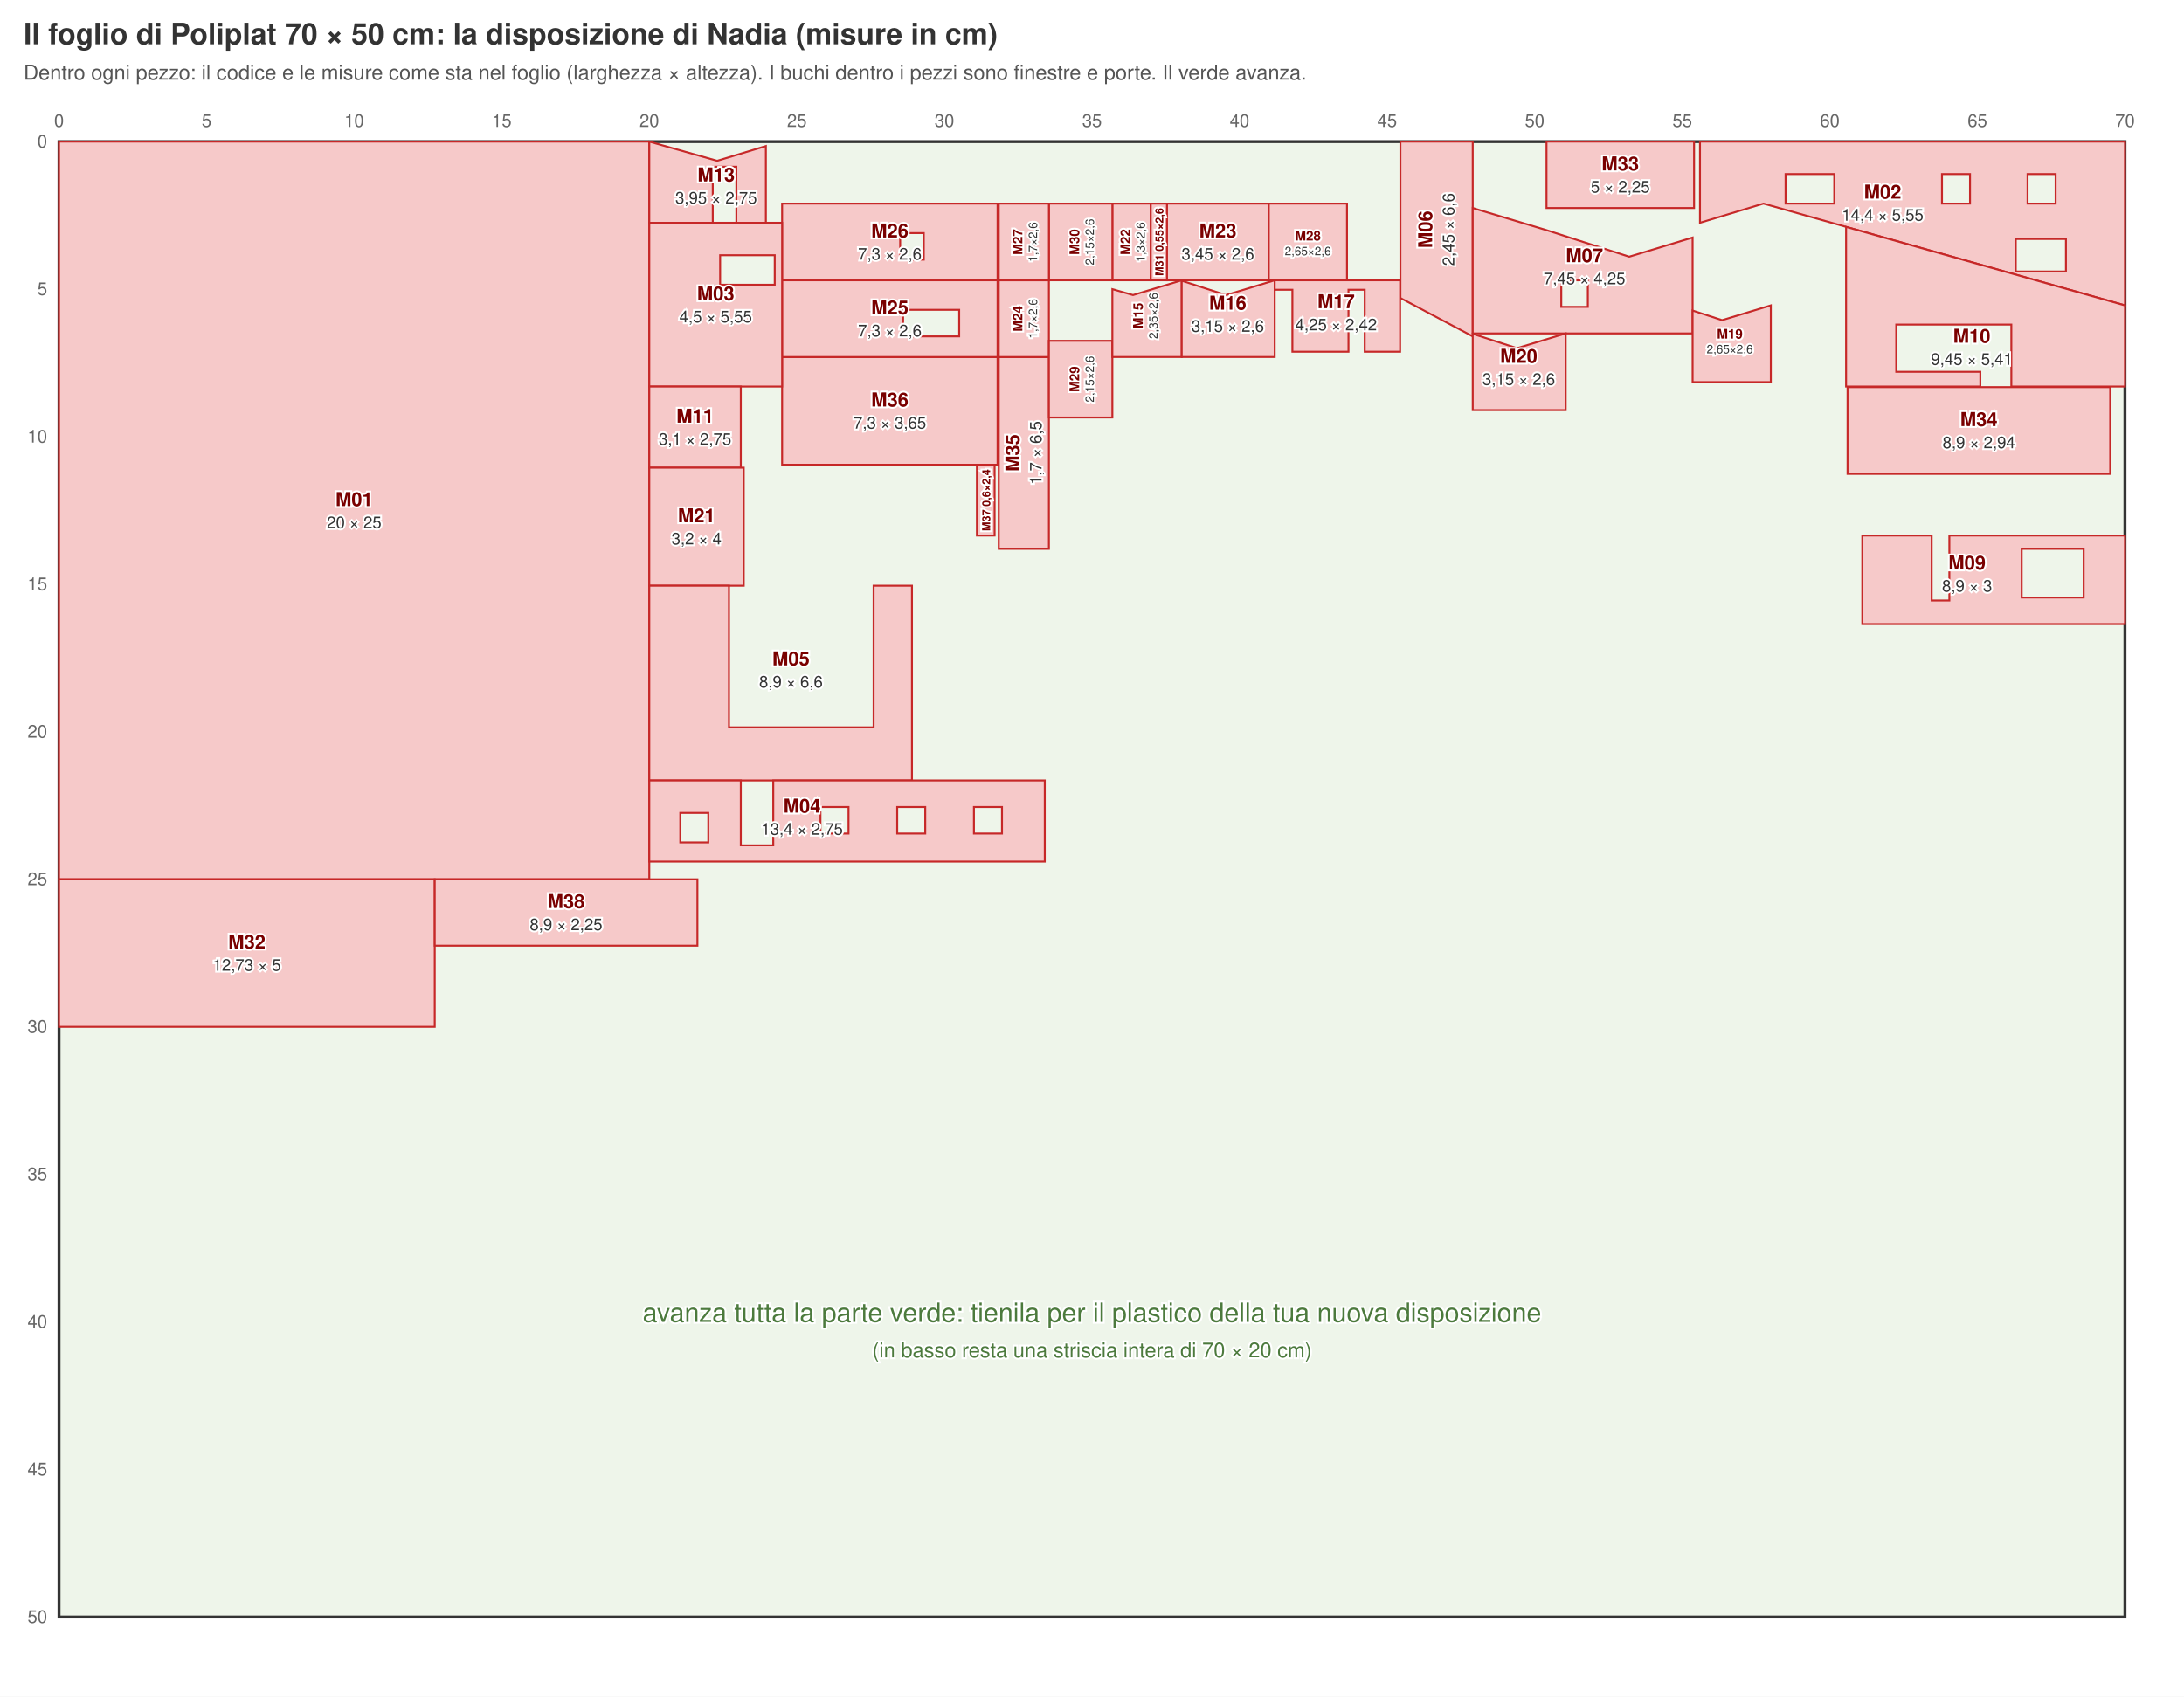
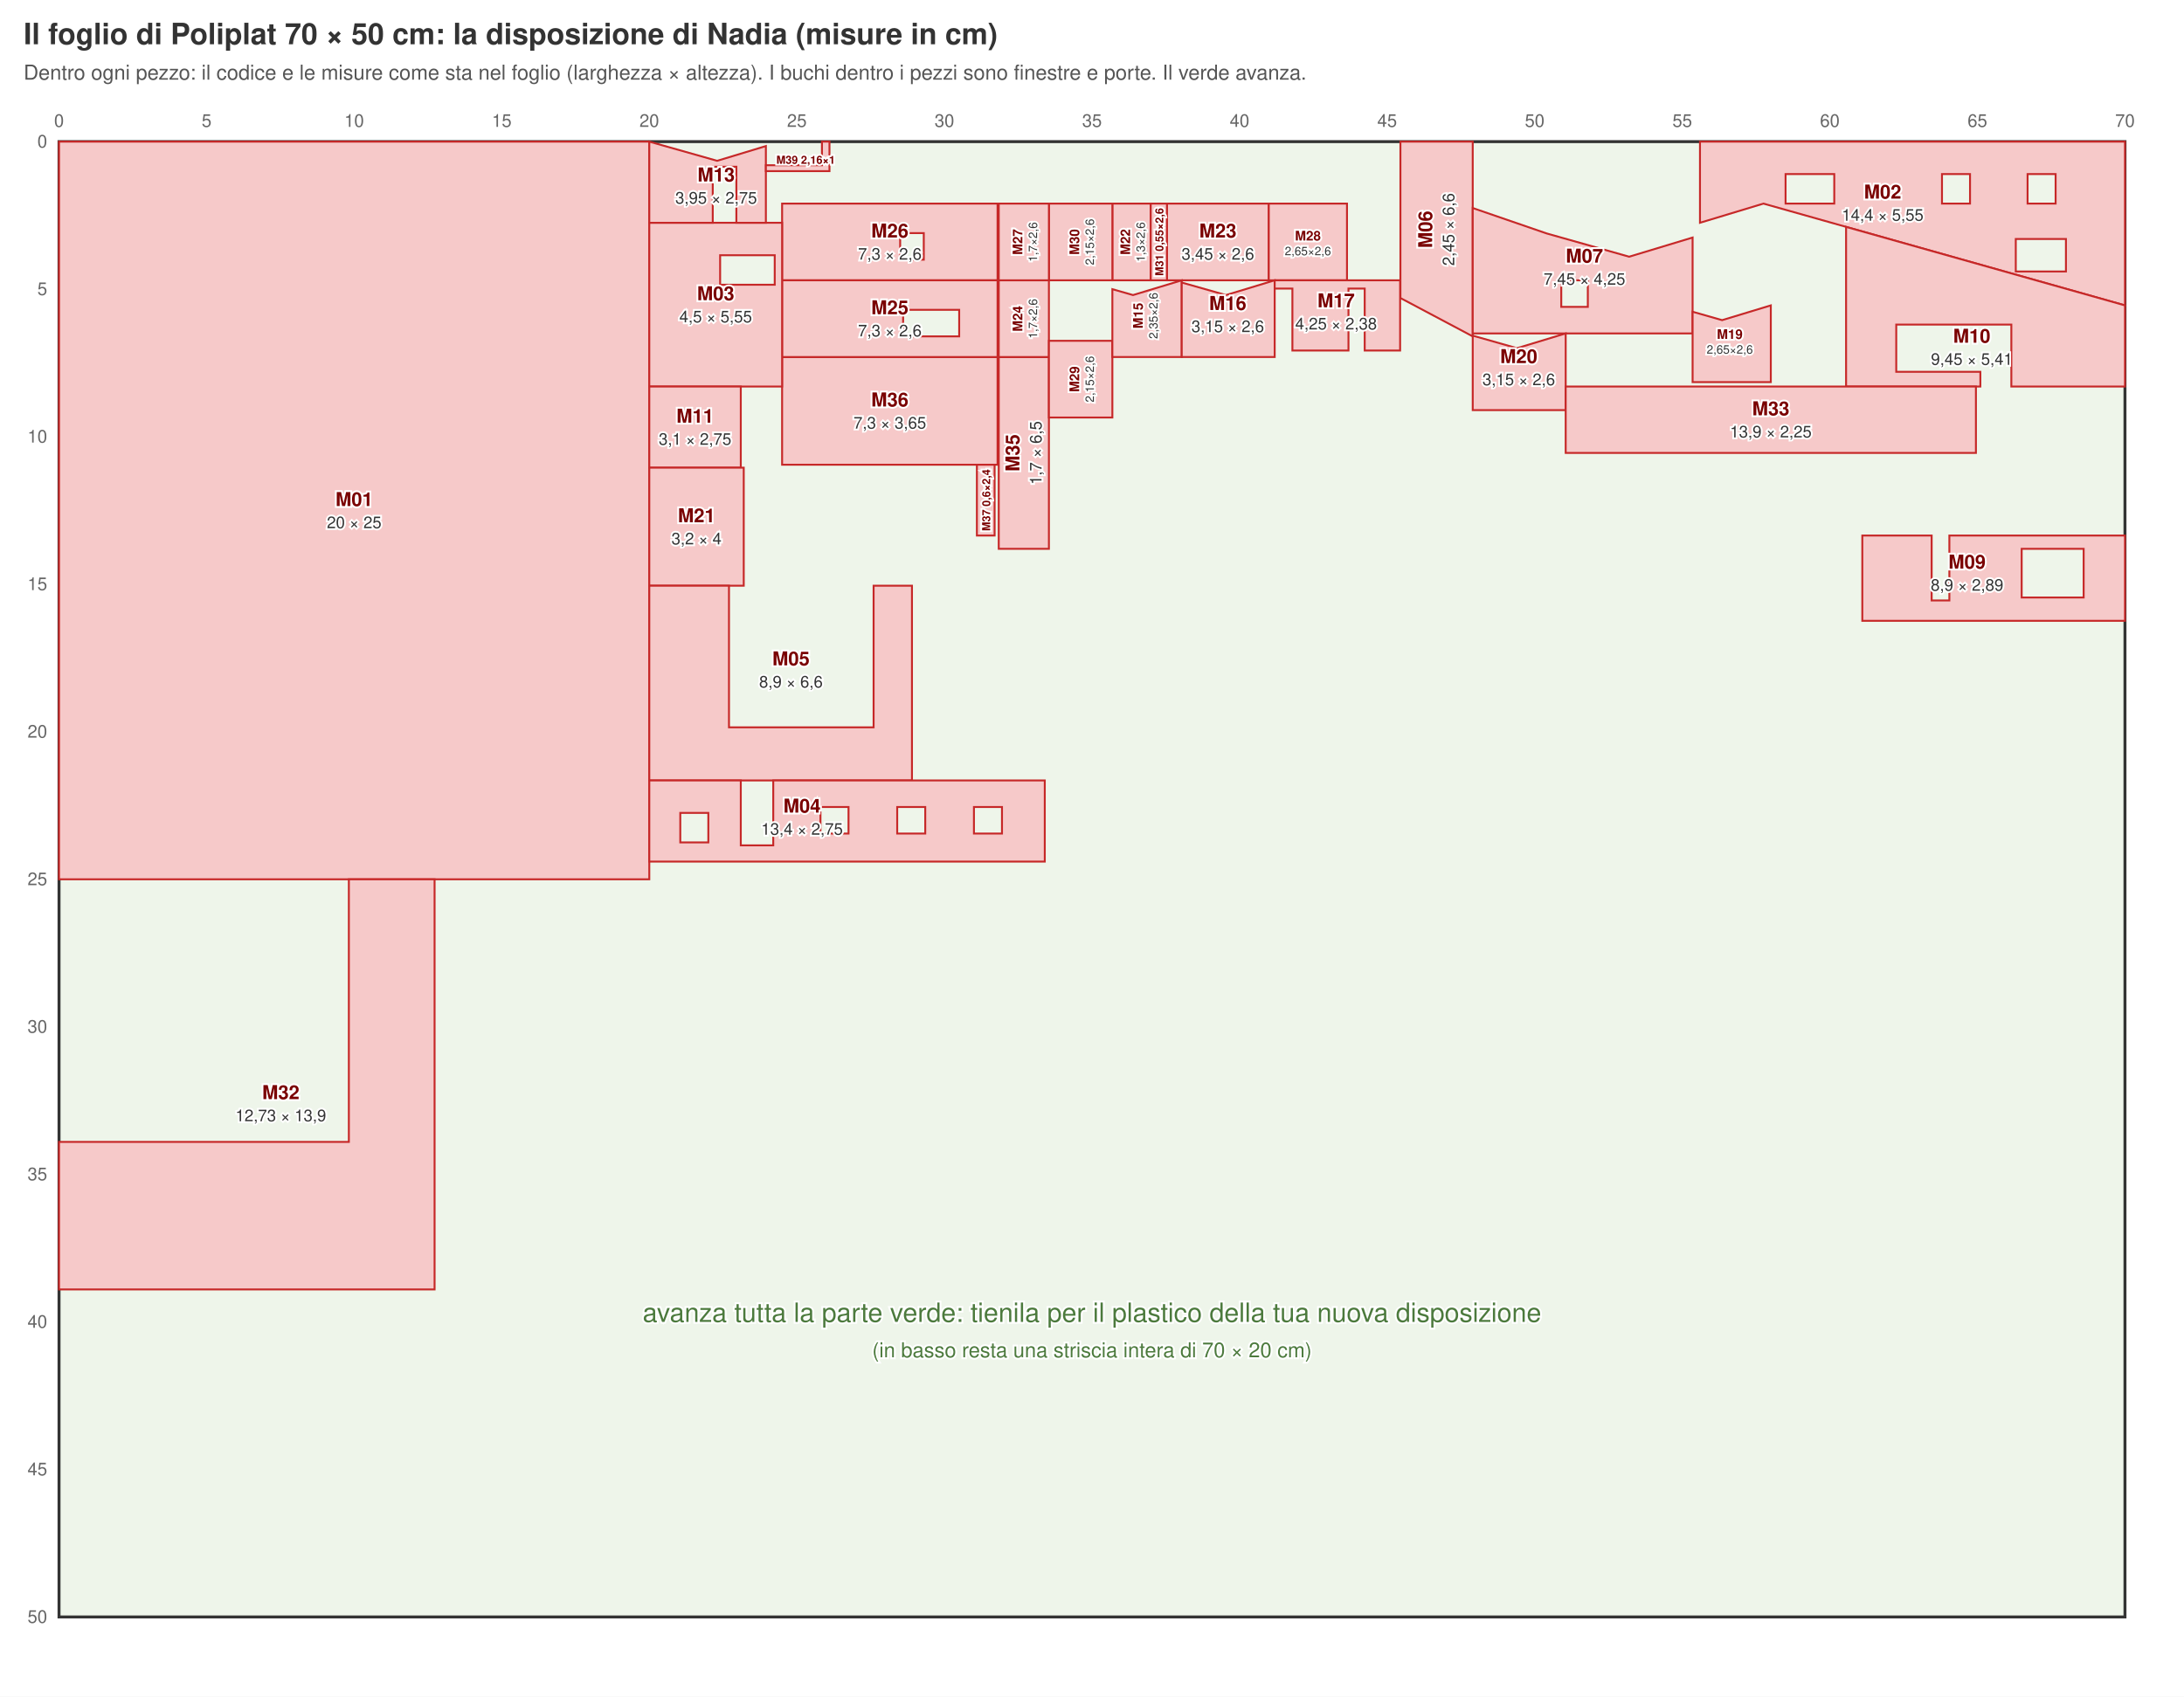
<svg xmlns="http://www.w3.org/2000/svg" viewBox="0 0 1480 1150" width="1480" height="1150">
  <rect width="100%" height="100%" fill="#ffffff" />
  <text x="16" y="30" font-family="Helvetica, Arial, sans-serif" font-size="20" font-weight="bold" fill="#333">Il foglio di Poliplat 70 × 50 cm: la disposizione di Nadia (misure in cm)</text>
  <text x="16" y="54" font-family="Helvetica, Arial, sans-serif" font-size="14" fill="#555">Dentro ogni pezzo: il codice e le misure come sta nel foglio (larghezza × altezza). I buchi dentro i pezzi sono finestre e porte. Il verde avanza.</text>
  <rect x="40" y="96" width="1400.0" height="1000.0" fill="#eef5ea" stroke="#333" stroke-width="2" />
  <text x="40.0" y="86.0" font-family="Helvetica, Arial, sans-serif" font-size="12" fill="#666" text-anchor="middle" stroke="#fff" stroke-width="2.5" paint-order="stroke">0</text>
  <text x="140.0" y="86.0" font-family="Helvetica, Arial, sans-serif" font-size="12" fill="#666" text-anchor="middle" stroke="#fff" stroke-width="2.5" paint-order="stroke">5</text>
  <text x="240.0" y="86.0" font-family="Helvetica, Arial, sans-serif" font-size="12" fill="#666" text-anchor="middle" stroke="#fff" stroke-width="2.5" paint-order="stroke">10</text>
  <text x="340.0" y="86.0" font-family="Helvetica, Arial, sans-serif" font-size="12" fill="#666" text-anchor="middle" stroke="#fff" stroke-width="2.5" paint-order="stroke">15</text>
  <text x="440.0" y="86.0" font-family="Helvetica, Arial, sans-serif" font-size="12" fill="#666" text-anchor="middle" stroke="#fff" stroke-width="2.5" paint-order="stroke">20</text>
  <text x="540.0" y="86.0" font-family="Helvetica, Arial, sans-serif" font-size="12" fill="#666" text-anchor="middle" stroke="#fff" stroke-width="2.5" paint-order="stroke">25</text>
  <text x="640.0" y="86.0" font-family="Helvetica, Arial, sans-serif" font-size="12" fill="#666" text-anchor="middle" stroke="#fff" stroke-width="2.5" paint-order="stroke">30</text>
  <text x="740.0" y="86.0" font-family="Helvetica, Arial, sans-serif" font-size="12" fill="#666" text-anchor="middle" stroke="#fff" stroke-width="2.5" paint-order="stroke">35</text>
  <text x="840.0" y="86.0" font-family="Helvetica, Arial, sans-serif" font-size="12" fill="#666" text-anchor="middle" stroke="#fff" stroke-width="2.5" paint-order="stroke">40</text>
  <text x="940.0" y="86.0" font-family="Helvetica, Arial, sans-serif" font-size="12" fill="#666" text-anchor="middle" stroke="#fff" stroke-width="2.5" paint-order="stroke">45</text>
  <text x="1040.0" y="86.0" font-family="Helvetica, Arial, sans-serif" font-size="12" fill="#666" text-anchor="middle" stroke="#fff" stroke-width="2.5" paint-order="stroke">50</text>
  <text x="1140.0" y="86.0" font-family="Helvetica, Arial, sans-serif" font-size="12" fill="#666" text-anchor="middle" stroke="#fff" stroke-width="2.5" paint-order="stroke">55</text>
  <text x="1240.0" y="86.0" font-family="Helvetica, Arial, sans-serif" font-size="12" fill="#666" text-anchor="middle" stroke="#fff" stroke-width="2.5" paint-order="stroke">60</text>
  <text x="1340.0" y="86.0" font-family="Helvetica, Arial, sans-serif" font-size="12" fill="#666" text-anchor="middle" stroke="#fff" stroke-width="2.5" paint-order="stroke">65</text>
  <text x="1440.0" y="86.0" font-family="Helvetica, Arial, sans-serif" font-size="12" fill="#666" text-anchor="middle" stroke="#fff" stroke-width="2.5" paint-order="stroke">70</text>
  <text x="32.0" y="100.0" font-family="Helvetica, Arial, sans-serif" font-size="12" fill="#666" text-anchor="end" stroke="#fff" stroke-width="2.5" paint-order="stroke">0</text>
  <text x="32.0" y="200.0" font-family="Helvetica, Arial, sans-serif" font-size="12" fill="#666" text-anchor="end" stroke="#fff" stroke-width="2.5" paint-order="stroke">5</text>
  <text x="32.0" y="300.0" font-family="Helvetica, Arial, sans-serif" font-size="12" fill="#666" text-anchor="end" stroke="#fff" stroke-width="2.5" paint-order="stroke">10</text>
  <text x="32.0" y="400.0" font-family="Helvetica, Arial, sans-serif" font-size="12" fill="#666" text-anchor="end" stroke="#fff" stroke-width="2.5" paint-order="stroke">15</text>
  <text x="32.0" y="500.0" font-family="Helvetica, Arial, sans-serif" font-size="12" fill="#666" text-anchor="end" stroke="#fff" stroke-width="2.5" paint-order="stroke">20</text>
  <text x="32.0" y="600.0" font-family="Helvetica, Arial, sans-serif" font-size="12" fill="#666" text-anchor="end" stroke="#fff" stroke-width="2.5" paint-order="stroke">25</text>
  <text x="32.0" y="700.0" font-family="Helvetica, Arial, sans-serif" font-size="12" fill="#666" text-anchor="end" stroke="#fff" stroke-width="2.5" paint-order="stroke">30</text>
  <text x="32.0" y="800.0" font-family="Helvetica, Arial, sans-serif" font-size="12" fill="#666" text-anchor="end" stroke="#fff" stroke-width="2.5" paint-order="stroke">35</text>
  <text x="32.0" y="900.0" font-family="Helvetica, Arial, sans-serif" font-size="12" fill="#666" text-anchor="end" stroke="#fff" stroke-width="2.5" paint-order="stroke">40</text>
  <text x="32.0" y="1000.0" font-family="Helvetica, Arial, sans-serif" font-size="12" fill="#666" text-anchor="end" stroke="#fff" stroke-width="2.5" paint-order="stroke">45</text>
  <text x="32.0" y="1100.0" font-family="Helvetica, Arial, sans-serif" font-size="12" fill="#666" text-anchor="end" stroke="#fff" stroke-width="2.5" paint-order="stroke">50</text>
  <path d="M 40.0 96.0 L 40.0 596.0 L 440.0 596.0 L 440.0 96.0 Z" fill="#f6c9c9" fill-rule="evenodd" stroke="#c62828" stroke-width="1.3" />
  <path d="M 1440.0 96.0 L 1152.0 96.0 L 1152.0 151.0 L 1195.0 138.0 L 1440.0 207.0 Z M 1393.0 118.0 L 1374.0 118.0 L 1374.0 138.0 L 1393.0 138.0 Z M 1335.0 118.0 L 1316.0 118.0 L 1316.0 138.0 L 1335.0 138.0 Z M 1243.0 118.0 L 1210.0 118.0 L 1210.0 138.0 L 1243.0 138.0 Z M 1400.0 162.0 L 1366.0 162.0 L 1366.0 184.0 L 1400.0 184.0 Z" fill="#f6c9c9" fill-rule="evenodd" stroke="#c62828" stroke-width="1.3" />
-   <path d="M 40.0 696.0 L 294.6 696.0 L 294.6 596.0 L 40.0 596.0 Z" fill="#f6c9c9" fill-rule="evenodd" stroke="#c62828" stroke-width="1.3" />
-   <path d="M 1252.0 321.2 L 1252.0 262.4 L 1430.0 262.4 L 1430.0 321.2 Z" fill="#f6c9c9" fill-rule="evenodd" stroke="#c62828" stroke-width="1.3" />
  <path d="M 676.0 242.0 L 530.0 242.0 L 530.0 315.0 L 676.0 315.0 Z" fill="#f6c9c9" fill-rule="evenodd" stroke="#c62828" stroke-width="1.3" />
  <path d="M 676.0 138.0 L 530.0 138.0 L 530.0 190.0 L 676.0 190.0 Z M 626.0 158.0 L 610.0 158.0 L 610.0 176.0 L 626.0 176.0 Z" fill="#f6c9c9" fill-rule="evenodd" stroke="#c62828" stroke-width="1.3" />
  <path d="M 753.8 190.0 L 779.8 190.0 L 779.8 138.0 L 753.8 138.0 Z" fill="#f6c9c9" fill-rule="evenodd" stroke="#c62828" stroke-width="1.3" />
  <path d="M 710.8 242.0 L 676.8 242.0 L 676.8 372.0 L 710.8 372.0 Z" fill="#f6c9c9" fill-rule="evenodd" stroke="#c62828" stroke-width="1.3" />
  <path d="M 710.8 190.0 L 676.8 190.0 L 676.8 242.0 L 710.8 242.0 Z" fill="#f6c9c9" fill-rule="evenodd" stroke="#c62828" stroke-width="1.3" />
  <path d="M 676.0 190.0 L 530.0 190.0 L 530.0 242.0 L 676.0 242.0 Z M 650.0 210.0 L 612.0 210.0 L 612.0 228.0 L 650.0 228.0 Z" fill="#f6c9c9" fill-rule="evenodd" stroke="#c62828" stroke-width="1.3" />
  <path d="M 998.0 96.0 L 949.0 96.0 L 949.0 202.0 L 998.0 228.0 Z" fill="#f6c9c9" fill-rule="evenodd" stroke="#c62828" stroke-width="1.3" />
  <path d="M 530.0 151.0 L 440.0 151.0 L 440.0 262.0 L 530.0 262.0 Z M 525.0 173.0 L 488.0 173.0 L 488.0 193.0 L 525.0 193.0 Z" fill="#f6c9c9" fill-rule="evenodd" stroke="#c62828" stroke-width="1.3" />
-   <path d="M 1048.0 96.0 L 1048.0 141.0 L 1148.0 141.0 L 1148.0 96.0 Z" fill="#f6c9c9" fill-rule="evenodd" stroke="#c62828" stroke-width="1.3" />
  <path d="M 662.0 363.0 L 674.0 363.0 L 674.0 315.0 L 662.0 315.0 Z" fill="#f6c9c9" fill-rule="evenodd" stroke="#c62828" stroke-width="1.3" />
  <path d="M 502.0 262.0 L 440.0 262.0 L 440.0 317.0 L 502.0 317.0 Z" fill="#f6c9c9" fill-rule="evenodd" stroke="#c62828" stroke-width="1.3" />
  <path d="M 710.8 283.0 L 753.8 283.0 L 753.8 231.0 L 710.8 231.0 Z" fill="#f6c9c9" fill-rule="evenodd" stroke="#c62828" stroke-width="1.3" />
  <path d="M 504.0 317.0 L 440.0 317.0 L 440.0 397.0 L 504.0 397.0 Z" fill="#f6c9c9" fill-rule="evenodd" stroke="#c62828" stroke-width="1.3" />
  <path d="M 790.8 190.0 L 859.8 190.0 L 859.8 138.0 L 790.8 138.0 Z" fill="#f6c9c9" fill-rule="evenodd" stroke="#c62828" stroke-width="1.3" />
  <path d="M 859.8 190.0 L 912.8 190.0 L 912.8 138.0 L 859.8 138.0 Z" fill="#f6c9c9" fill-rule="evenodd" stroke="#c62828" stroke-width="1.3" />
  <path d="M 710.8 190.0 L 753.8 190.0 L 753.8 138.0 L 710.8 138.0 Z" fill="#f6c9c9" fill-rule="evenodd" stroke="#c62828" stroke-width="1.3" />
  <path d="M 710.8 138.0 L 676.8 138.0 L 676.8 190.0 L 710.8 190.0 Z" fill="#f6c9c9" fill-rule="evenodd" stroke="#c62828" stroke-width="1.3" />
  <path d="M 779.8 190.0 L 790.8 190.0 L 790.8 138.0 L 779.8 138.0 Z" fill="#f6c9c9" fill-rule="evenodd" stroke="#c62828" stroke-width="1.3" />
-   <path d="M 472.6 596.0 L 472.6 641.0 L 294.6 641.0 L 294.6 596.0 Z" fill="#f6c9c9" fill-rule="evenodd" stroke="#c62828" stroke-width="1.3" />
  <path d="M 440.0 529.0 L 618.0 529.0 L 618.0 397.0 L 592.0 397.0 L 592.0 493.0 L 494.0 493.0 L 494.0 397.0 L 440.0 397.0 Z" fill="#f6c9c9" fill-rule="evenodd" stroke="#c62828" stroke-width="1.3" />
-   <path d="M 998.0 226.0 L 1147.0 226.0 L 1147.0 161.0 L 1104.0 174.0 L 1048.0 156.0 L 998.0 141.0 Z M 1058.0 190.0 L 1076.0 190.0 L 1076.0 208.0 L 1058.0 208.0 Z" fill="#f6c9c9" fill-rule="evenodd" stroke="#c62828" stroke-width="1.3" />
  <path d="M 440.0 529.0 L 502.0 529.0 L 502.0 573.0 L 524.0 573.0 L 524.0 529.0 L 708.0 529.0 L 708.0 584.0 L 440.0 584.0 Z M 461.0 571.0 L 480.0 571.0 L 480.0 551.0 L 461.0 551.0 Z M 556.0 565.0 L 575.0 565.0 L 575.0 547.0 L 556.0 547.0 Z M 608.0 565.0 L 627.0 565.0 L 627.0 547.0 L 608.0 547.0 Z M 660.0 565.0 L 679.0 565.0 L 679.0 547.0 L 660.0 547.0 Z" fill="#f6c9c9" fill-rule="evenodd" stroke="#c62828" stroke-width="1.3" />
-   <path d="M 1440.0 363.0 L 1321.0 363.0 L 1321.0 407.0 L 1309.0 407.0 L 1309.0 363.0 L 1262.0 363.0 L 1262.0 423.0 L 1440.0 423.0 Z M 1412.0 405.0 L 1370.0 405.0 L 1370.0 372.0 L 1412.0 372.0 Z" fill="#f6c9c9" fill-rule="evenodd" stroke="#c62828" stroke-width="1.3" />
  <path d="M 1251.0 262.0 L 1342.0 262.0 L 1342.0 252.0 L 1285.0 252.0 L 1285.0 220.0 L 1363.0 220.0 L 1363.0 262.0 L 1440.0 262.0 L 1440.0 207.0 L 1251.0 153.8 Z" fill="#f6c9c9" fill-rule="evenodd" stroke="#c62828" stroke-width="1.3" />
  <path d="M 753.8 242.0 L 800.8 242.0 L 800.8 190.0 L 767.8 200.0 L 753.8 196.0 Z" fill="#f6c9c9" fill-rule="evenodd" stroke="#c62828" stroke-width="1.3" />
  <path d="M 440.0 151.0 L 483.0 151.0 L 483.0 113.0 L 499.0 113.0 L 499.0 151.0 L 519.0 151.0 L 519.0 99.0 L 486.0 109.0 L 440.0 96.0 Z" fill="#f6c9c9" fill-rule="evenodd" stroke="#c62828" stroke-width="1.3" />
-   <path d="M 800.8 242.0 L 863.8 242.0 L 863.8 190.0 L 830.8 200.0 L 800.8 190.3 Z" fill="#f6c9c9" fill-rule="evenodd" stroke="#c62828" stroke-width="1.3" />
-   <path d="M 863.8 196.4 L 875.8 196.4 L 875.8 238.4 L 913.8 238.4 L 913.8 196.4 L 924.8 196.4 L 924.8 238.4 L 948.8 238.4 L 948.8 190.0 L 863.8 190.0 Z" fill="#f6c9c9" fill-rule="evenodd" stroke="#c62828" stroke-width="1.3" />
-   <path d="M 1147.0 259.0 L 1200.0 259.0 L 1200.0 207.0 L 1167.0 217.0 L 1147.0 210.5 Z" fill="#f6c9c9" fill-rule="evenodd" stroke="#c62828" stroke-width="1.3" />
-   <path d="M 998.0 278.0 L 1061.0 278.0 L 1061.0 226.0 L 1028.0 236.0 L 998.0 226.3 Z" fill="#f6c9c9" fill-rule="evenodd" stroke="#c62828" stroke-width="1.3" />
+   <path d="M 998.0 226.0 L 1147.0 226.0 L 1147.0 161.0 L 1104.0 174.0 L 1048.0 158.2 L 998.0 141.0 Z M 1058.0 190.0 L 1076.0 190.0 L 1076.0 208.0 L 1058.0 208.0 Z" fill="#f6c9c9" fill-rule="evenodd" stroke="#c62828" stroke-width="1.3" />
+   <path d="M 1440.0 363.0 L 1321.0 363.0 L 1321.0 407.0 L 1309.0 407.0 L 1309.0 363.0 L 1262.0 363.0 L 1262.0 420.8 L 1440.0 420.8 Z M 1412.0 405.0 L 1370.0 405.0 L 1370.0 372.0 L 1412.0 372.0 Z" fill="#f6c9c9" fill-rule="evenodd" stroke="#c62828" stroke-width="1.3" />
+   <path d="M 800.8 242.0 L 863.8 242.0 L 863.8 190.0 L 830.8 200.0 L 800.8 191.5 Z" fill="#f6c9c9" fill-rule="evenodd" stroke="#c62828" stroke-width="1.3" />
+   <path d="M 863.8 195.6 L 875.8 195.6 L 875.8 237.6 L 913.8 237.6 L 913.8 195.6 L 924.8 195.6 L 924.8 237.6 L 948.8 237.6 L 948.8 190.0 L 863.8 190.0 Z" fill="#f6c9c9" fill-rule="evenodd" stroke="#c62828" stroke-width="1.3" />
+   <path d="M 1147.0 259.0 L 1200.0 259.0 L 1200.0 207.0 L 1167.0 217.0 L 1147.0 211.3 Z" fill="#f6c9c9" fill-rule="evenodd" stroke="#c62828" stroke-width="1.3" />
+   <path d="M 998.0 278.0 L 1061.0 278.0 L 1061.0 226.0 L 1028.0 236.0 L 998.0 227.5 Z" fill="#f6c9c9" fill-rule="evenodd" stroke="#c62828" stroke-width="1.3" />
+   <path d="M 40.0 874.0 L 294.5 874.0 L 294.5 596.0 L 236.4 596.0 L 236.4 774.0 L 40.0 774.0 Z" fill="#f6c9c9" fill-rule="evenodd" stroke="#c62828" stroke-width="1.3" />
+   <path d="M 557.0 96.0 L 557.0 112.0 L 519.0 112.0 L 519.0 116.0 L 562.1 116.0 L 562.1 96.0 Z" fill="#f6c9c9" fill-rule="evenodd" stroke="#c62828" stroke-width="1.3" />
+   <path d="M 1061.0 262.0 L 1061.0 307.0 L 1339.0 307.0 L 1339.0 262.0 Z" fill="#f6c9c9" fill-rule="evenodd" stroke="#c62828" stroke-width="1.3" />
  <text x="240.0" y="343.0" font-family="Helvetica, Arial, sans-serif" font-size="13" font-weight="bold" fill="#7a0000" text-anchor="middle" stroke="#fff" stroke-width="2.5" paint-order="stroke">M01</text>
  <text x="240.0" y="358.0" font-family="Helvetica, Arial, sans-serif" font-size="11" fill="#333" text-anchor="middle" stroke="#fff" stroke-width="2.5" paint-order="stroke">20 × 25</text>
  <text x="1275.8" y="134.6" font-family="Helvetica, Arial, sans-serif" font-size="13" font-weight="bold" fill="#7a0000" text-anchor="middle" stroke="#fff" stroke-width="2.5" paint-order="stroke">M02</text>
  <text x="1275.8" y="149.6" font-family="Helvetica, Arial, sans-serif" font-size="11" fill="#333" text-anchor="middle" stroke="#fff" stroke-width="2.5" paint-order="stroke">14,4 × 5,55</text>
-   <text x="167.3" y="643.0" font-family="Helvetica, Arial, sans-serif" font-size="13" font-weight="bold" fill="#7a0000" text-anchor="middle" stroke="#fff" stroke-width="2.5" paint-order="stroke">M32</text>
-   <text x="167.3" y="658.0" font-family="Helvetica, Arial, sans-serif" font-size="11" fill="#333" text-anchor="middle" stroke="#fff" stroke-width="2.5" paint-order="stroke">12,73 × 5</text>
-   <text x="1341.0" y="288.8" font-family="Helvetica, Arial, sans-serif" font-size="13" font-weight="bold" fill="#7a0000" text-anchor="middle" stroke="#fff" stroke-width="2.5" paint-order="stroke">M34</text>
-   <text x="1341.0" y="303.8" font-family="Helvetica, Arial, sans-serif" font-size="11" fill="#333" text-anchor="middle" stroke="#fff" stroke-width="2.5" paint-order="stroke">8,9 × 2,94</text>
  <text x="603.0" y="275.5" font-family="Helvetica, Arial, sans-serif" font-size="13" font-weight="bold" fill="#7a0000" text-anchor="middle" stroke="#fff" stroke-width="2.5" paint-order="stroke">M36</text>
  <text x="603.0" y="290.5" font-family="Helvetica, Arial, sans-serif" font-size="11" fill="#333" text-anchor="middle" stroke="#fff" stroke-width="2.5" paint-order="stroke">7,3 × 3,65</text>
  <text x="603.0" y="161.0" font-family="Helvetica, Arial, sans-serif" font-size="13" font-weight="bold" fill="#7a0000" text-anchor="middle" stroke="#fff" stroke-width="2.5" paint-order="stroke">M26</text>
  <text x="603.0" y="176.0" font-family="Helvetica, Arial, sans-serif" font-size="11" fill="#333" text-anchor="middle" stroke="#fff" stroke-width="2.5" paint-order="stroke">7,3 × 2,6</text>
  <text x="765.8" y="164.0" font-family="Helvetica, Arial, sans-serif" font-size="9" font-weight="bold" fill="#7a0000" text-anchor="middle" stroke="#fff" stroke-width="2.5" paint-order="stroke" transform="rotate(-90 765.8 164.0)">M22</text>
  <text x="775.8" y="164.0" font-family="Helvetica, Arial, sans-serif" font-size="8" fill="#333" text-anchor="middle" stroke="#fff" stroke-width="2.5" paint-order="stroke" transform="rotate(-90 775.8 164.0)">1,3×2,6</text>
  <text x="690.8" y="307.0" font-family="Helvetica, Arial, sans-serif" font-size="13" font-weight="bold" fill="#7a0000" text-anchor="middle" stroke="#fff" stroke-width="2.5" paint-order="stroke" transform="rotate(-90 690.8 307.0)">M35</text>
  <text x="705.8" y="307.0" font-family="Helvetica, Arial, sans-serif" font-size="11" fill="#333" text-anchor="middle" stroke="#fff" stroke-width="2.5" paint-order="stroke" transform="rotate(-90 705.8 307.0)">1,7 × 6,5</text>
  <text x="692.8" y="216.0" font-family="Helvetica, Arial, sans-serif" font-size="9" font-weight="bold" fill="#7a0000" text-anchor="middle" stroke="#fff" stroke-width="2.5" paint-order="stroke" transform="rotate(-90 692.8 216.0)">M24</text>
  <text x="702.8" y="216.0" font-family="Helvetica, Arial, sans-serif" font-size="8" fill="#333" text-anchor="middle" stroke="#fff" stroke-width="2.5" paint-order="stroke" transform="rotate(-90 702.8 216.0)">1,7×2,6</text>
  <text x="603.0" y="213.0" font-family="Helvetica, Arial, sans-serif" font-size="13" font-weight="bold" fill="#7a0000" text-anchor="middle" stroke="#fff" stroke-width="2.5" paint-order="stroke">M25</text>
  <text x="603.0" y="228.0" font-family="Helvetica, Arial, sans-serif" font-size="11" fill="#333" text-anchor="middle" stroke="#fff" stroke-width="2.5" paint-order="stroke">7,3 × 2,6</text>
  <text x="970.5" y="155.5" font-family="Helvetica, Arial, sans-serif" font-size="13" font-weight="bold" fill="#7a0000" text-anchor="middle" stroke="#fff" stroke-width="2.5" paint-order="stroke" transform="rotate(-90 970.5 155.5)">M06</text>
  <text x="985.5" y="155.5" font-family="Helvetica, Arial, sans-serif" font-size="11" fill="#333" text-anchor="middle" stroke="#fff" stroke-width="2.5" paint-order="stroke" transform="rotate(-90 985.5 155.5)">2,45 × 6,6</text>
  <text x="485.0" y="203.5" font-family="Helvetica, Arial, sans-serif" font-size="13" font-weight="bold" fill="#7a0000" text-anchor="middle" stroke="#fff" stroke-width="2.5" paint-order="stroke">M03</text>
  <text x="485.0" y="218.5" font-family="Helvetica, Arial, sans-serif" font-size="11" fill="#333" text-anchor="middle" stroke="#fff" stroke-width="2.5" paint-order="stroke">4,5 × 5,55</text>
-   <text x="1098.0" y="115.5" font-family="Helvetica, Arial, sans-serif" font-size="13" font-weight="bold" fill="#7a0000" text-anchor="middle" stroke="#fff" stroke-width="2.5" paint-order="stroke">M33</text>
-   <text x="1098.0" y="130.5" font-family="Helvetica, Arial, sans-serif" font-size="11" fill="#333" text-anchor="middle" stroke="#fff" stroke-width="2.5" paint-order="stroke">5 × 2,25</text>
  <text x="671.0" y="339.0" font-family="Helvetica, Arial, sans-serif" font-size="7.5" font-weight="bold" fill="#7a0000" text-anchor="middle" stroke="#fff" stroke-width="2.5" paint-order="stroke" transform="rotate(-90 671.0 339.0)">M37 0,6×2,4</text>
  <text x="471.0" y="286.5" font-family="Helvetica, Arial, sans-serif" font-size="13" font-weight="bold" fill="#7a0000" text-anchor="middle" stroke="#fff" stroke-width="2.5" paint-order="stroke">M11</text>
  <text x="471.0" y="301.5" font-family="Helvetica, Arial, sans-serif" font-size="11" fill="#333" text-anchor="middle" stroke="#fff" stroke-width="2.5" paint-order="stroke">3,1 × 2,75</text>
  <text x="731.3" y="257.0" font-family="Helvetica, Arial, sans-serif" font-size="9" font-weight="bold" fill="#7a0000" text-anchor="middle" stroke="#fff" stroke-width="2.5" paint-order="stroke" transform="rotate(-90 731.3 257.0)">M29</text>
  <text x="741.3" y="257.0" font-family="Helvetica, Arial, sans-serif" font-size="8" fill="#333" text-anchor="middle" stroke="#fff" stroke-width="2.5" paint-order="stroke" transform="rotate(-90 741.3 257.0)">2,15×2,6</text>
  <text x="472.0" y="354.0" font-family="Helvetica, Arial, sans-serif" font-size="13" font-weight="bold" fill="#7a0000" text-anchor="middle" stroke="#fff" stroke-width="2.5" paint-order="stroke">M21</text>
  <text x="472.0" y="369.0" font-family="Helvetica, Arial, sans-serif" font-size="11" fill="#333" text-anchor="middle" stroke="#fff" stroke-width="2.5" paint-order="stroke">3,2 × 4</text>
  <text x="825.3" y="161.0" font-family="Helvetica, Arial, sans-serif" font-size="13" font-weight="bold" fill="#7a0000" text-anchor="middle" stroke="#fff" stroke-width="2.5" paint-order="stroke">M23</text>
  <text x="825.3" y="176.0" font-family="Helvetica, Arial, sans-serif" font-size="11" fill="#333" text-anchor="middle" stroke="#fff" stroke-width="2.5" paint-order="stroke">3,45 × 2,6</text>
  <text x="886.3" y="163.0" font-family="Helvetica, Arial, sans-serif" font-size="9" font-weight="bold" fill="#7a0000" text-anchor="middle" stroke="#fff" stroke-width="2.5" paint-order="stroke">M28</text>
  <text x="886.3" y="173.0" font-family="Helvetica, Arial, sans-serif" font-size="8" fill="#333" text-anchor="middle" stroke="#fff" stroke-width="2.5" paint-order="stroke">2,65×2,6</text>
  <text x="731.3" y="164.0" font-family="Helvetica, Arial, sans-serif" font-size="9" font-weight="bold" fill="#7a0000" text-anchor="middle" stroke="#fff" stroke-width="2.5" paint-order="stroke" transform="rotate(-90 731.3 164.0)">M30</text>
  <text x="741.3" y="164.0" font-family="Helvetica, Arial, sans-serif" font-size="8" fill="#333" text-anchor="middle" stroke="#fff" stroke-width="2.5" paint-order="stroke" transform="rotate(-90 741.3 164.0)">2,15×2,6</text>
  <text x="692.8" y="164.0" font-family="Helvetica, Arial, sans-serif" font-size="9" font-weight="bold" fill="#7a0000" text-anchor="middle" stroke="#fff" stroke-width="2.5" paint-order="stroke" transform="rotate(-90 692.8 164.0)">M27</text>
  <text x="702.8" y="164.0" font-family="Helvetica, Arial, sans-serif" font-size="8" fill="#333" text-anchor="middle" stroke="#fff" stroke-width="2.5" paint-order="stroke" transform="rotate(-90 702.8 164.0)">1,7×2,6</text>
  <text x="788.3" y="164.0" font-family="Helvetica, Arial, sans-serif" font-size="7.5" font-weight="bold" fill="#7a0000" text-anchor="middle" stroke="#fff" stroke-width="2.5" paint-order="stroke" transform="rotate(-90 788.3 164.0)">M31 0,55×2,6</text>
-   <text x="383.6" y="615.5" font-family="Helvetica, Arial, sans-serif" font-size="13" font-weight="bold" fill="#7a0000" text-anchor="middle" stroke="#fff" stroke-width="2.5" paint-order="stroke">M38</text>
-   <text x="383.6" y="630.5" font-family="Helvetica, Arial, sans-serif" font-size="11" fill="#333" text-anchor="middle" stroke="#fff" stroke-width="2.5" paint-order="stroke">8,9 × 2,25</text>
  <text x="536.0" y="451.0" font-family="Helvetica, Arial, sans-serif" font-size="13" font-weight="bold" fill="#7a0000" text-anchor="middle" stroke="#fff" stroke-width="2.5" paint-order="stroke">M05</text>
  <text x="536.0" y="466.0" font-family="Helvetica, Arial, sans-serif" font-size="11" fill="#333" text-anchor="middle" stroke="#fff" stroke-width="2.5" paint-order="stroke">8,9 × 6,6</text>
-   <text x="1073.7" y="177.7" font-family="Helvetica, Arial, sans-serif" font-size="13" font-weight="bold" fill="#7a0000" text-anchor="middle" stroke="#fff" stroke-width="2.5" paint-order="stroke">M07</text>
-   <text x="1073.7" y="192.7" font-family="Helvetica, Arial, sans-serif" font-size="11" fill="#333" text-anchor="middle" stroke="#fff" stroke-width="2.5" paint-order="stroke">7,45 × 4,25</text>
  <text x="543.5" y="550.8" font-family="Helvetica, Arial, sans-serif" font-size="13" font-weight="bold" fill="#7a0000" text-anchor="middle" stroke="#fff" stroke-width="2.5" paint-order="stroke">M04</text>
  <text x="543.5" y="565.8" font-family="Helvetica, Arial, sans-serif" font-size="11" fill="#333" text-anchor="middle" stroke="#fff" stroke-width="2.5" paint-order="stroke">13,4 × 2,75</text>
-   <text x="1333.0" y="386.0" font-family="Helvetica, Arial, sans-serif" font-size="13" font-weight="bold" fill="#7a0000" text-anchor="middle" stroke="#fff" stroke-width="2.5" paint-order="stroke">M09</text>
-   <text x="1333.0" y="401.0" font-family="Helvetica, Arial, sans-serif" font-size="11" fill="#333" text-anchor="middle" stroke="#fff" stroke-width="2.5" paint-order="stroke">8,9 × 3</text>
  <text x="1336.2" y="232.3" font-family="Helvetica, Arial, sans-serif" font-size="13" font-weight="bold" fill="#7a0000" text-anchor="middle" stroke="#fff" stroke-width="2.5" paint-order="stroke">M10</text>
  <text x="1336.2" y="247.3" font-family="Helvetica, Arial, sans-serif" font-size="11" fill="#333" text-anchor="middle" stroke="#fff" stroke-width="2.5" paint-order="stroke">9,45 × 5,41</text>
  <text x="774.4" y="214.0" font-family="Helvetica, Arial, sans-serif" font-size="9" font-weight="bold" fill="#7a0000" text-anchor="middle" stroke="#fff" stroke-width="2.5" paint-order="stroke" transform="rotate(-90 774.4 214.0)">M15</text>
  <text x="784.4" y="214.0" font-family="Helvetica, Arial, sans-serif" font-size="8" fill="#333" text-anchor="middle" stroke="#fff" stroke-width="2.5" paint-order="stroke" transform="rotate(-90 784.4 214.0)">2,35×2,6</text>
  <text x="485.3" y="123.0" font-family="Helvetica, Arial, sans-serif" font-size="13" font-weight="bold" fill="#7a0000" text-anchor="middle" stroke="#fff" stroke-width="2.5" paint-order="stroke">M13</text>
  <text x="485.3" y="138.0" font-family="Helvetica, Arial, sans-serif" font-size="11" fill="#333" text-anchor="middle" stroke="#fff" stroke-width="2.5" paint-order="stroke">3,95 × 2,75</text>
-   <text x="832.0" y="209.9" font-family="Helvetica, Arial, sans-serif" font-size="13" font-weight="bold" fill="#7a0000" text-anchor="middle" stroke="#fff" stroke-width="2.5" paint-order="stroke">M16</text>
-   <text x="832.0" y="224.9" font-family="Helvetica, Arial, sans-serif" font-size="11" fill="#333" text-anchor="middle" stroke="#fff" stroke-width="2.5" paint-order="stroke">3,15 × 2,6</text>
-   <text x="905.4" y="208.9" font-family="Helvetica, Arial, sans-serif" font-size="13" font-weight="bold" fill="#7a0000" text-anchor="middle" stroke="#fff" stroke-width="2.5" paint-order="stroke">M17</text>
-   <text x="905.4" y="223.9" font-family="Helvetica, Arial, sans-serif" font-size="11" fill="#333" text-anchor="middle" stroke="#fff" stroke-width="2.5" paint-order="stroke">4,25 × 2,42</text>
-   <text x="1172.2" y="229.5" font-family="Helvetica, Arial, sans-serif" font-size="9" font-weight="bold" fill="#7a0000" text-anchor="middle" stroke="#fff" stroke-width="2.5" paint-order="stroke">M19</text>
-   <text x="1172.2" y="239.5" font-family="Helvetica, Arial, sans-serif" font-size="8" fill="#333" text-anchor="middle" stroke="#fff" stroke-width="2.5" paint-order="stroke">2,65×2,6</text>
-   <text x="1029.2" y="245.9" font-family="Helvetica, Arial, sans-serif" font-size="13" font-weight="bold" fill="#7a0000" text-anchor="middle" stroke="#fff" stroke-width="2.5" paint-order="stroke">M20</text>
-   <text x="1029.2" y="260.9" font-family="Helvetica, Arial, sans-serif" font-size="11" fill="#333" text-anchor="middle" stroke="#fff" stroke-width="2.5" paint-order="stroke">3,15 × 2,6</text>
+   <text x="1073.7" y="178.0" font-family="Helvetica, Arial, sans-serif" font-size="13" font-weight="bold" fill="#7a0000" text-anchor="middle" stroke="#fff" stroke-width="2.5" paint-order="stroke">M07</text>
+   <text x="1073.7" y="193.0" font-family="Helvetica, Arial, sans-serif" font-size="11" fill="#333" text-anchor="middle" stroke="#fff" stroke-width="2.5" paint-order="stroke">7,45 × 4,25</text>
+   <text x="1333.0" y="385.4" font-family="Helvetica, Arial, sans-serif" font-size="13" font-weight="bold" fill="#7a0000" text-anchor="middle" stroke="#fff" stroke-width="2.5" paint-order="stroke">M09</text>
+   <text x="1333.0" y="400.4" font-family="Helvetica, Arial, sans-serif" font-size="11" fill="#333" text-anchor="middle" stroke="#fff" stroke-width="2.5" paint-order="stroke">8,9 × 2,89</text>
+   <text x="832.0" y="210.1" font-family="Helvetica, Arial, sans-serif" font-size="13" font-weight="bold" fill="#7a0000" text-anchor="middle" stroke="#fff" stroke-width="2.5" paint-order="stroke">M16</text>
+   <text x="832.0" y="225.1" font-family="Helvetica, Arial, sans-serif" font-size="11" fill="#333" text-anchor="middle" stroke="#fff" stroke-width="2.5" paint-order="stroke">3,15 × 2,6</text>
+   <text x="905.4" y="208.3" font-family="Helvetica, Arial, sans-serif" font-size="13" font-weight="bold" fill="#7a0000" text-anchor="middle" stroke="#fff" stroke-width="2.5" paint-order="stroke">M17</text>
+   <text x="905.4" y="223.3" font-family="Helvetica, Arial, sans-serif" font-size="11" fill="#333" text-anchor="middle" stroke="#fff" stroke-width="2.5" paint-order="stroke">4,25 × 2,38</text>
+   <text x="1172.2" y="229.7" font-family="Helvetica, Arial, sans-serif" font-size="9" font-weight="bold" fill="#7a0000" text-anchor="middle" stroke="#fff" stroke-width="2.5" paint-order="stroke">M19</text>
+   <text x="1172.2" y="239.7" font-family="Helvetica, Arial, sans-serif" font-size="8" fill="#333" text-anchor="middle" stroke="#fff" stroke-width="2.5" paint-order="stroke">2,65×2,6</text>
+   <text x="1029.2" y="246.1" font-family="Helvetica, Arial, sans-serif" font-size="13" font-weight="bold" fill="#7a0000" text-anchor="middle" stroke="#fff" stroke-width="2.5" paint-order="stroke">M20</text>
+   <text x="1029.2" y="261.1" font-family="Helvetica, Arial, sans-serif" font-size="11" fill="#333" text-anchor="middle" stroke="#fff" stroke-width="2.5" paint-order="stroke">3,15 × 2,6</text>
+   <text x="190.3" y="745.0" font-family="Helvetica, Arial, sans-serif" font-size="13" font-weight="bold" fill="#7a0000" text-anchor="middle" stroke="#fff" stroke-width="2.5" paint-order="stroke">M32</text>
+   <text x="190.3" y="760.0" font-family="Helvetica, Arial, sans-serif" font-size="11" fill="#333" text-anchor="middle" stroke="#fff" stroke-width="2.5" paint-order="stroke">12,73 × 13,9</text>
+   <text x="546.0" y="111.0" font-family="Helvetica, Arial, sans-serif" font-size="7.5" font-weight="bold" fill="#7a0000" text-anchor="middle" stroke="#fff" stroke-width="2.5" paint-order="stroke">M39 2,16×1</text>
+   <text x="1200.0" y="281.5" font-family="Helvetica, Arial, sans-serif" font-size="13" font-weight="bold" fill="#7a0000" text-anchor="middle" stroke="#fff" stroke-width="2.5" paint-order="stroke">M33</text>
+   <text x="1200.0" y="296.5" font-family="Helvetica, Arial, sans-serif" font-size="11" fill="#333" text-anchor="middle" stroke="#fff" stroke-width="2.5" paint-order="stroke">13,9 × 2,25</text>
  <text x="740.0" y="896.0" font-family="Helvetica, Arial, sans-serif" font-size="18" fill="#4c7a3d" text-anchor="middle" stroke="#fff" stroke-width="2.5" paint-order="stroke">avanza tutta la parte verde: tienila per il plastico della tua nuova disposizione</text>
  <text x="740.0" y="920.0" font-family="Helvetica, Arial, sans-serif" font-size="14" fill="#4c7a3d" text-anchor="middle" stroke="#fff" stroke-width="2.5" paint-order="stroke">(in basso resta una striscia intera di 70 × 20 cm)</text>
</svg>
